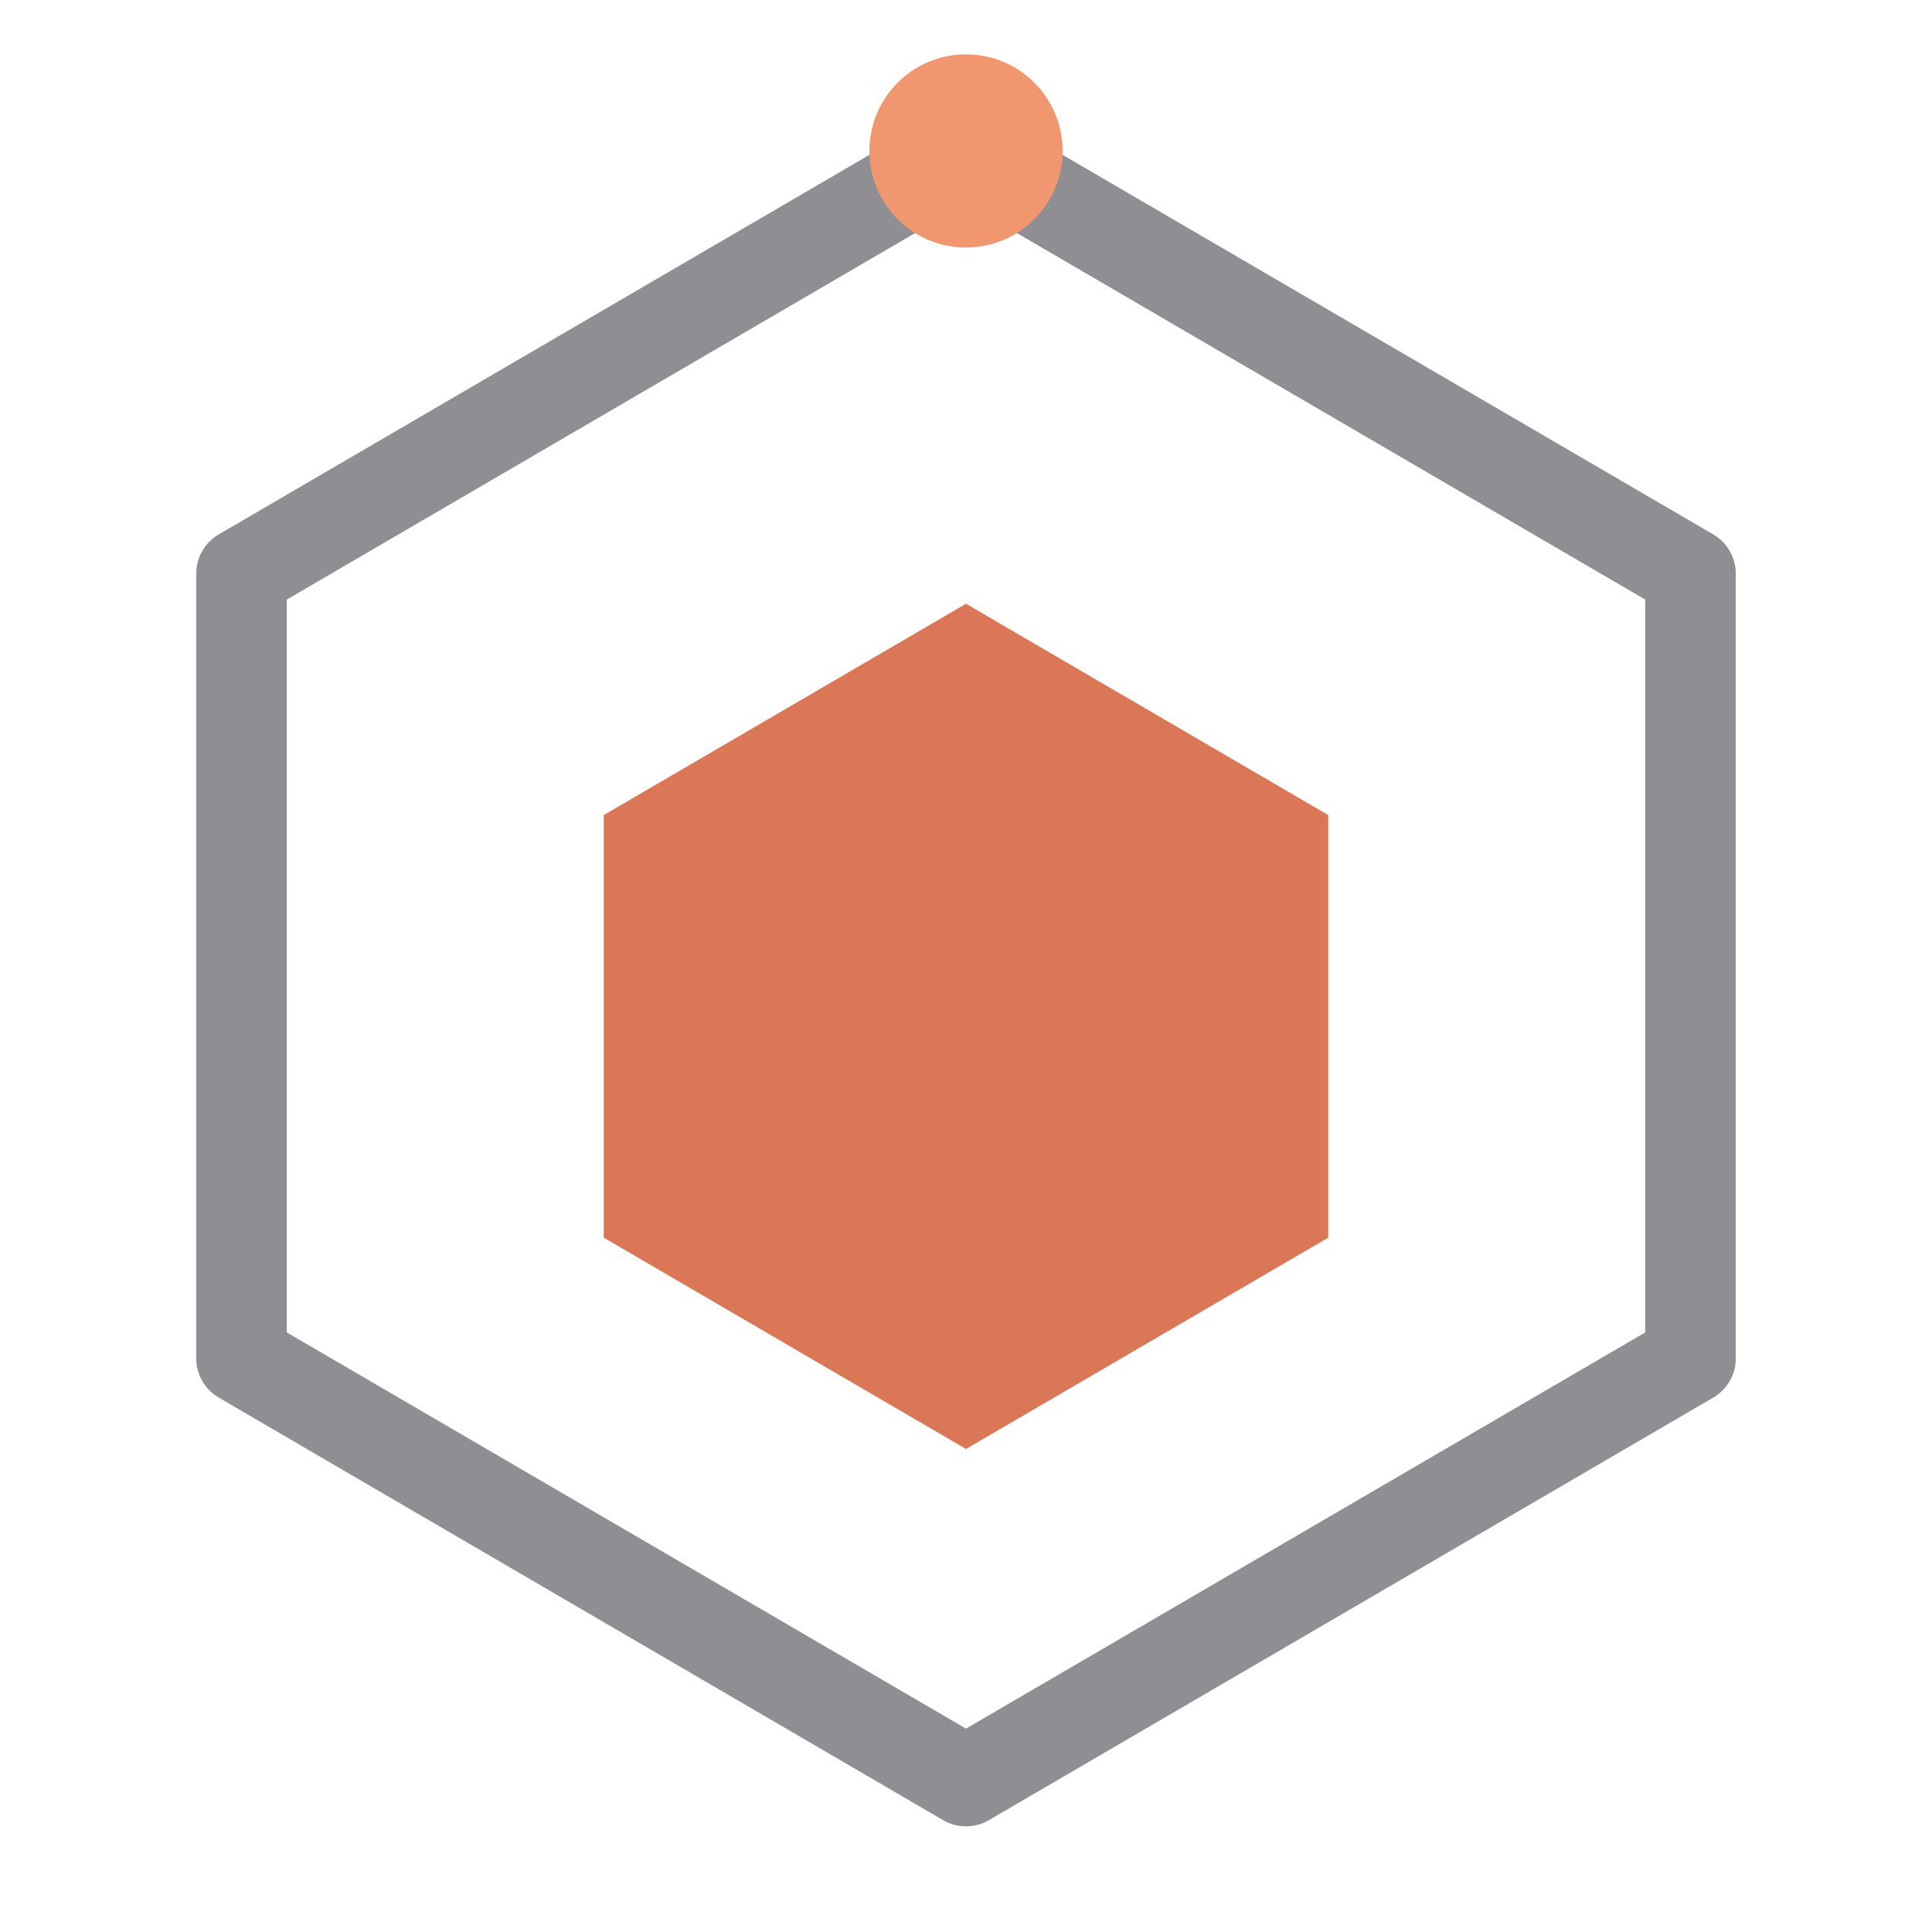
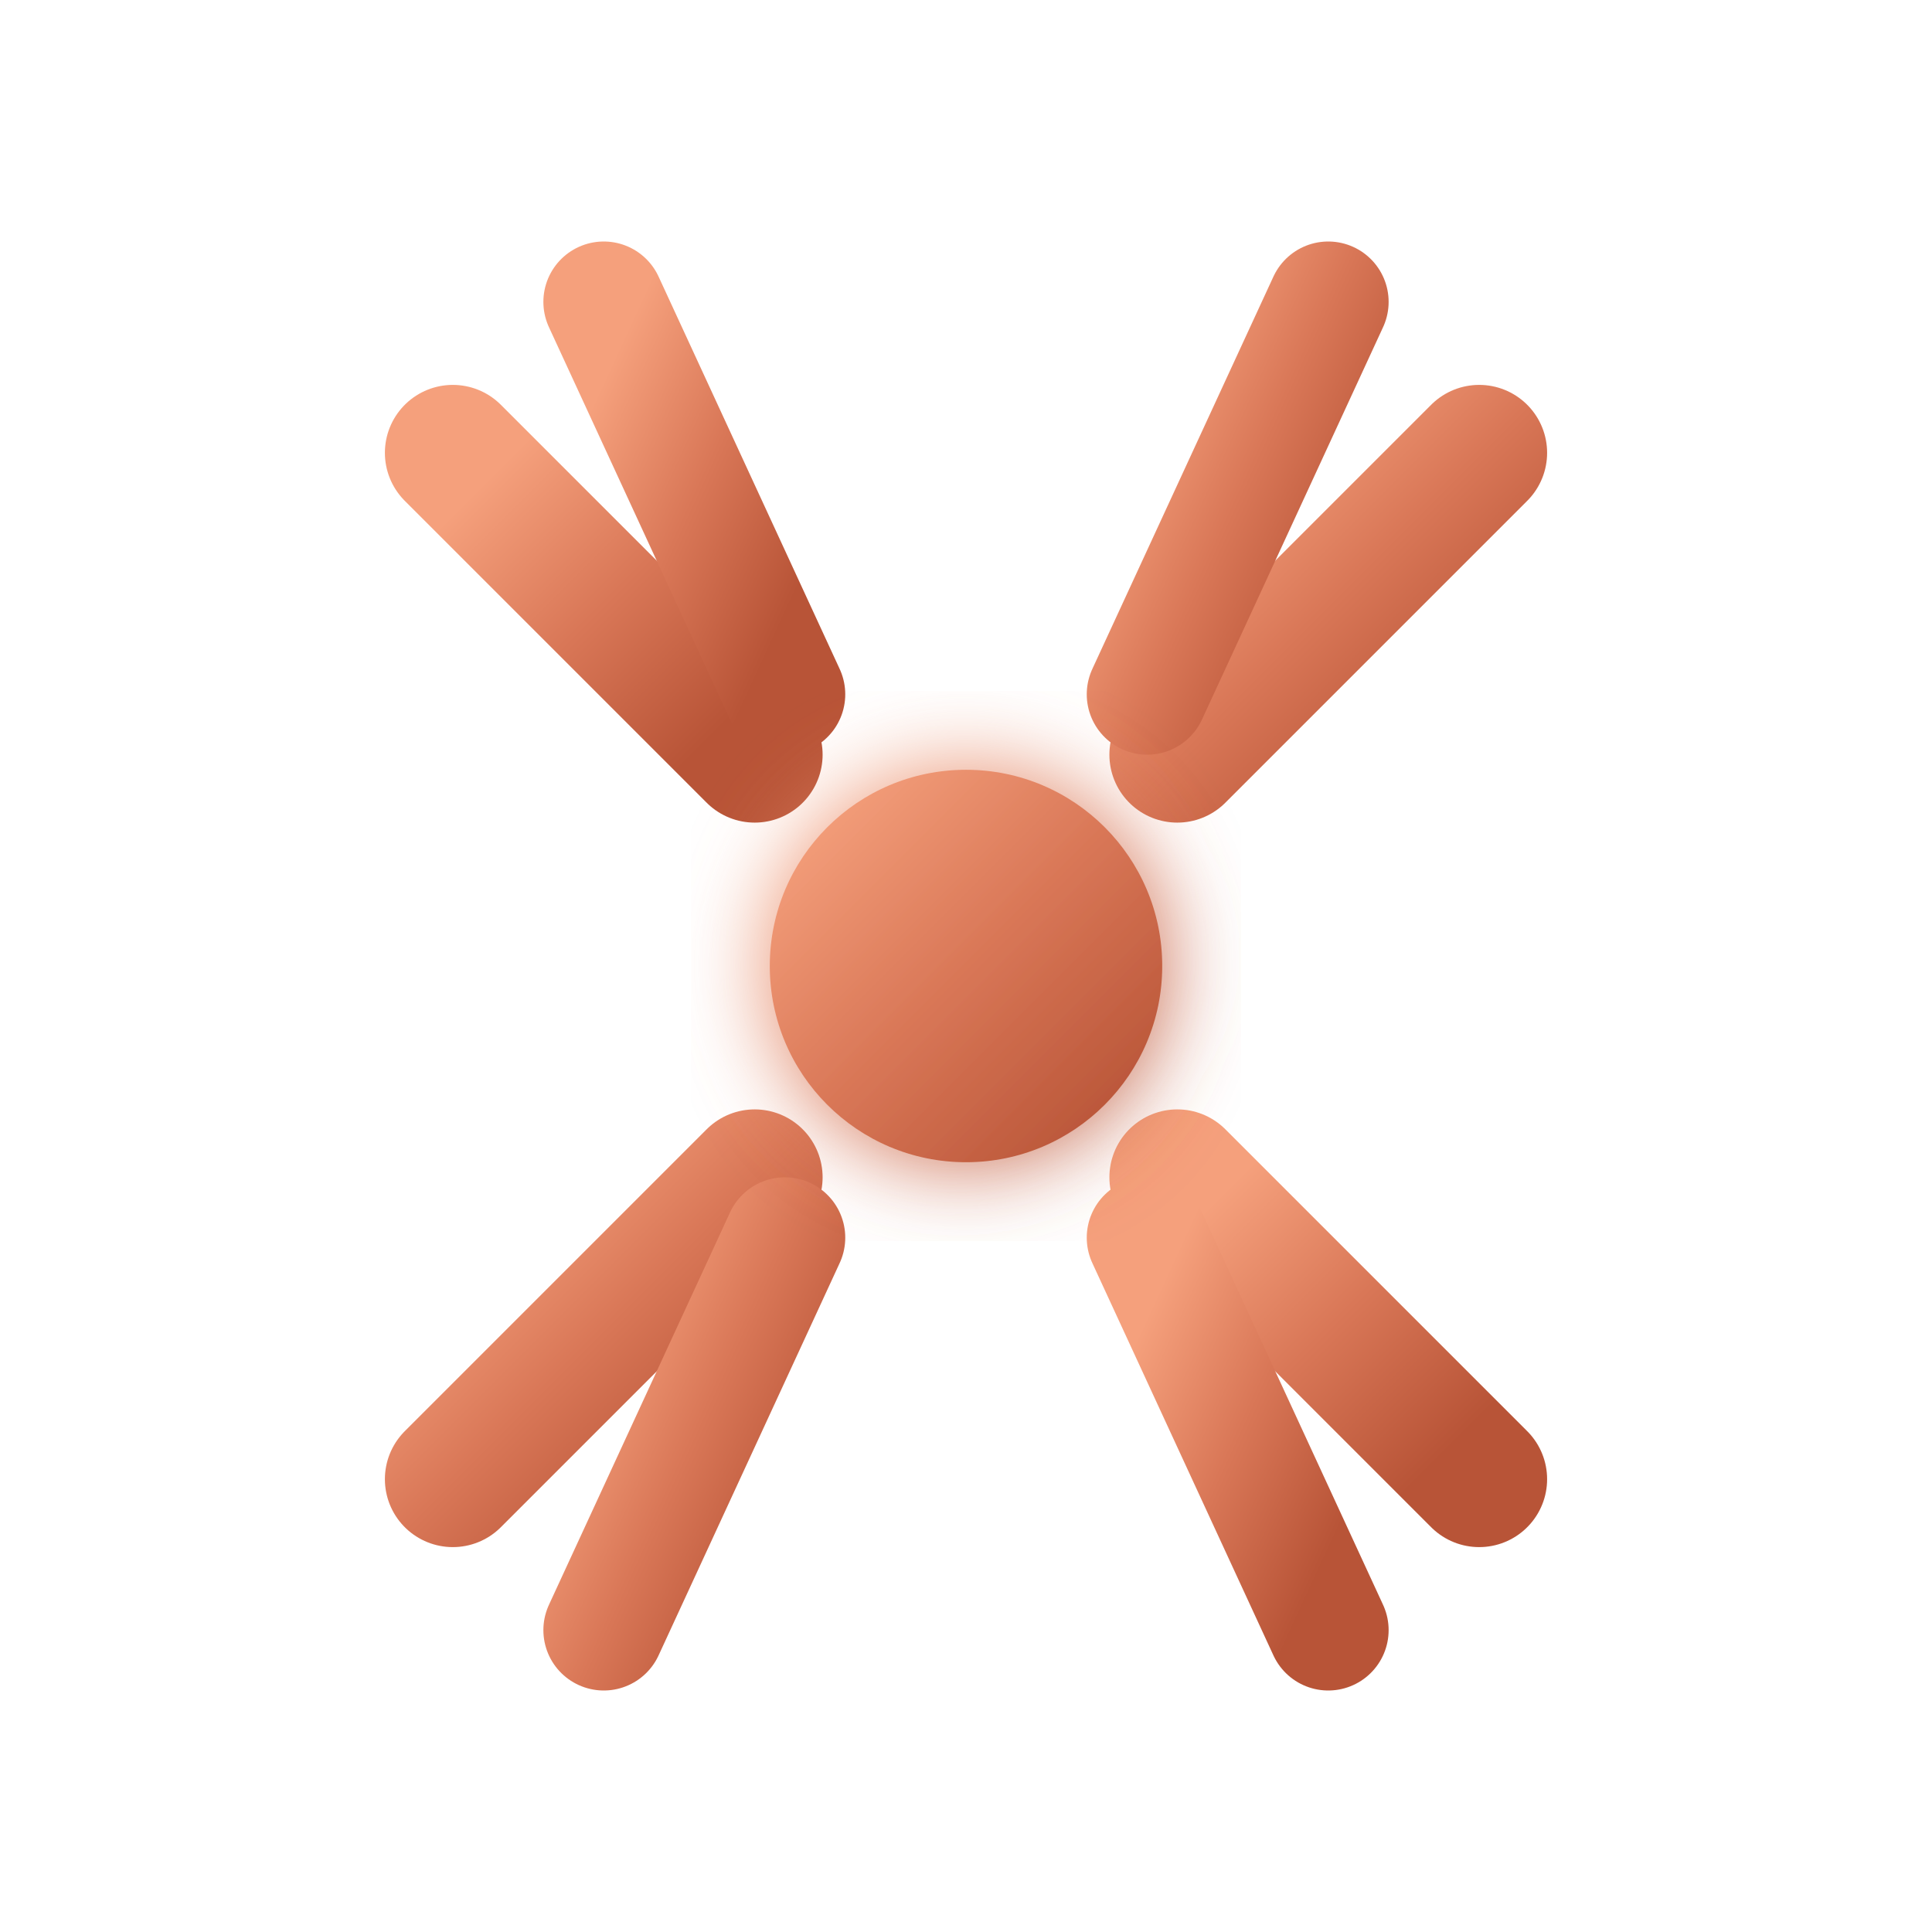
<svg xmlns="http://www.w3.org/2000/svg" viewBox="0 0 64 64" fill="none">
-   <path d="M32 5 56 19v26L32 59 8 45V19Z" stroke="#8e8e93" stroke-width="3" stroke-linejoin="round" />
-   <circle cx="32" cy="5" r="3.2" fill="#f0976f" />
-   <path d="M32 20 44 27v14L32 48 20 41V27Z" fill="#d97757" />
+   <defs>
+     <linearGradient id="tobimGrad" x1="10%" y1="10%" x2="90%" y2="90%">
+       <stop offset="0%" stop-color="#f5a07c" />
+       <stop offset="50%" stop-color="#d97757" />
+       <stop offset="100%" stop-color="#b85437" />
+     </linearGradient>
+     <filter id="glow" x="-20%" y="-20%" width="140%" height="140%">
+       <feGaussianBlur stdDeviation="1.5" result="blur" />
+       <feComposite in="SourceGraphic" in2="blur" operator="over" />
+     </filter>
+   </defs>
+   <g class="spin-rays" transform-origin="32 32">
+     <line x1="32" y1="8" x2="32" y2="22" stroke="url(#tobimGrad)" stroke-width="4.5" stroke-linecap="round" />
+     <line x1="32" y1="42" x2="32" y2="56" stroke="url(#tobimGrad)" stroke-width="4.5" stroke-linecap="round" />
+     <line x1="8" y1="32" x2="22" y2="32" stroke="url(#tobimGrad)" stroke-width="4.5" stroke-linecap="round" />
+     <line x1="42" y1="32" x2="56" y2="32" stroke="url(#tobimGrad)" stroke-width="4.5" stroke-linecap="round" />
+     <line x1="15" y1="15" x2="25" y2="25" stroke="url(#tobimGrad)" stroke-width="4.5" stroke-linecap="round" />
+     <line x1="39" y1="39" x2="49" y2="49" stroke="url(#tobimGrad)" stroke-width="4.5" stroke-linecap="round" />
+     <line x1="15" y1="49" x2="25" y2="39" stroke="url(#tobimGrad)" stroke-width="4.5" stroke-linecap="round" />
+     <line x1="39" y1="25" x2="49" y2="15" stroke="url(#tobimGrad)" stroke-width="4.5" stroke-linecap="round" />
+     <line x1="20" y1="10" x2="26" y2="23" stroke="url(#tobimGrad)" stroke-width="4" stroke-linecap="round" />
+     <line x1="44" y1="10" x2="38" y2="23" stroke="url(#tobimGrad)" stroke-width="4" stroke-linecap="round" />
+     <line x1="20" y1="54" x2="26" y2="41" stroke="url(#tobimGrad)" stroke-width="4" stroke-linecap="round" />
+     <line x1="44" y1="54" x2="38" y2="41" stroke="url(#tobimGrad)" stroke-width="4" stroke-linecap="round" />
+     <circle cx="32" cy="32" r="6.5" fill="url(#tobimGrad)" filter="url(#glow)" />
+   </g>
</svg>
